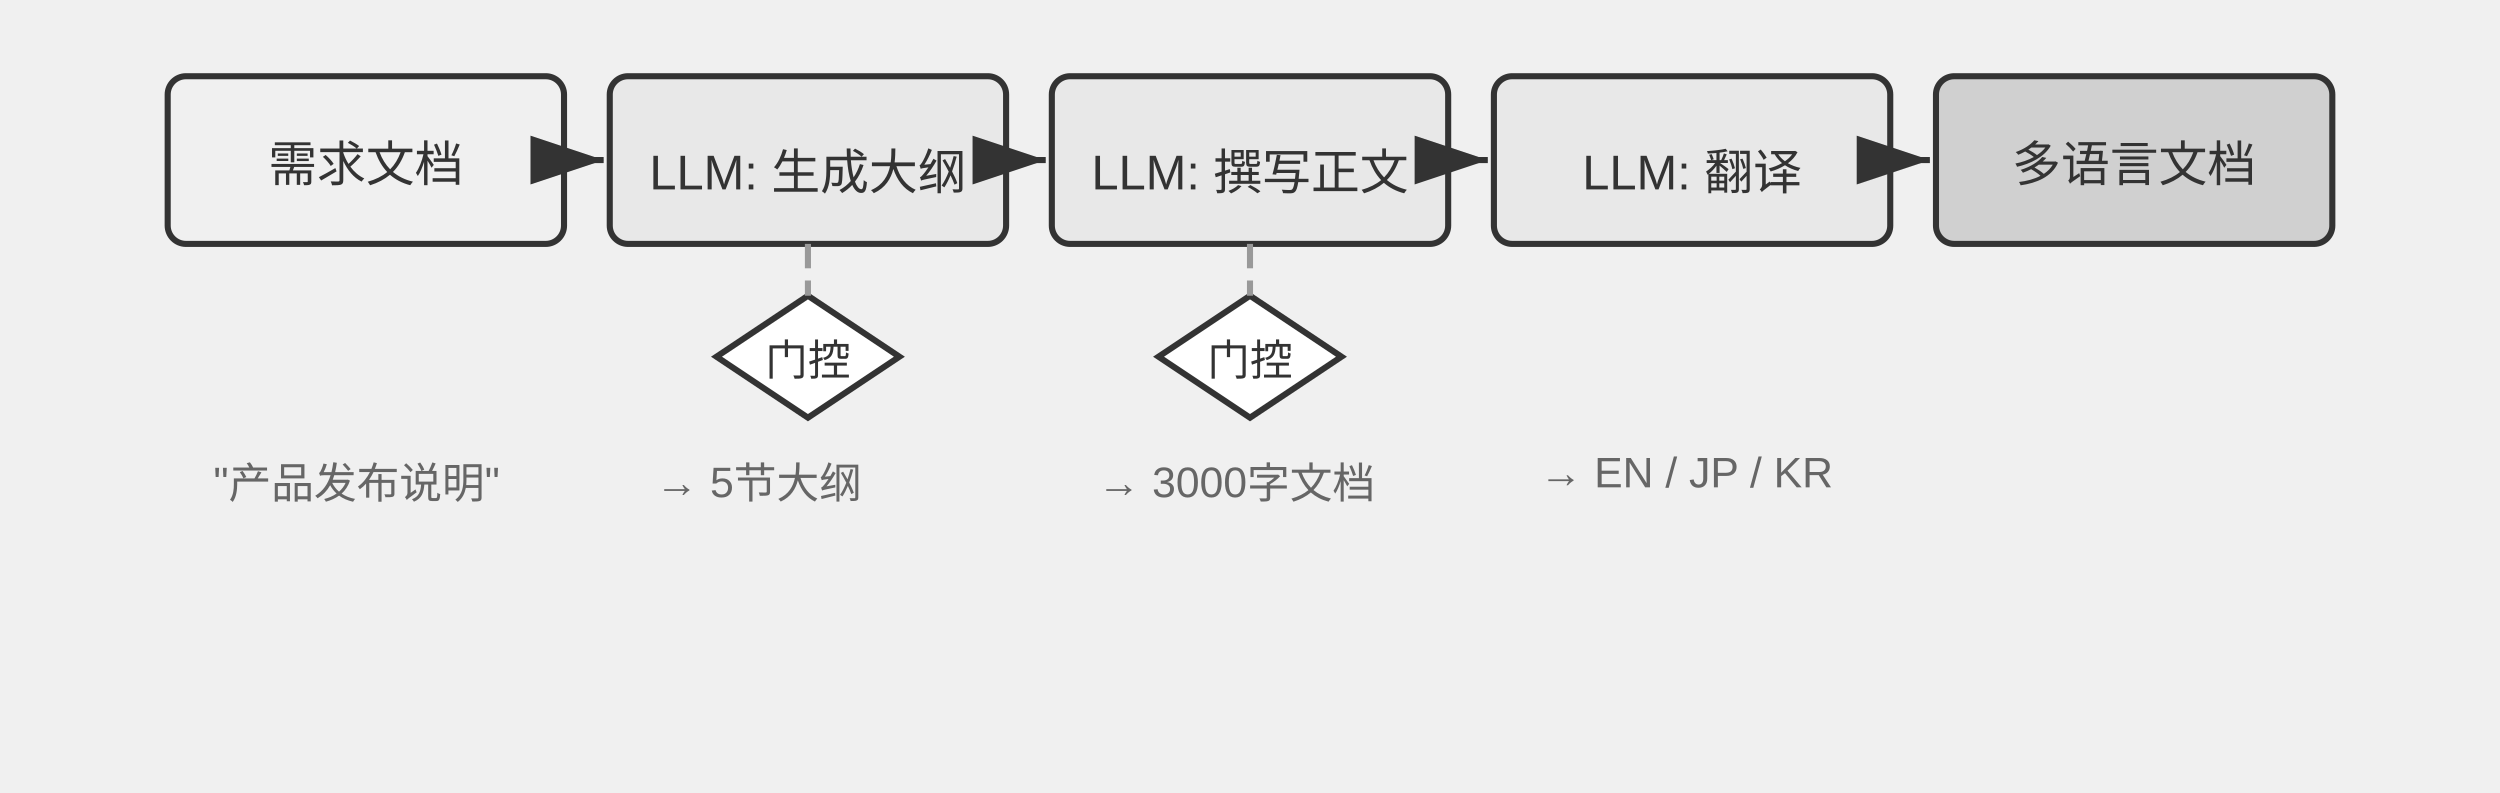
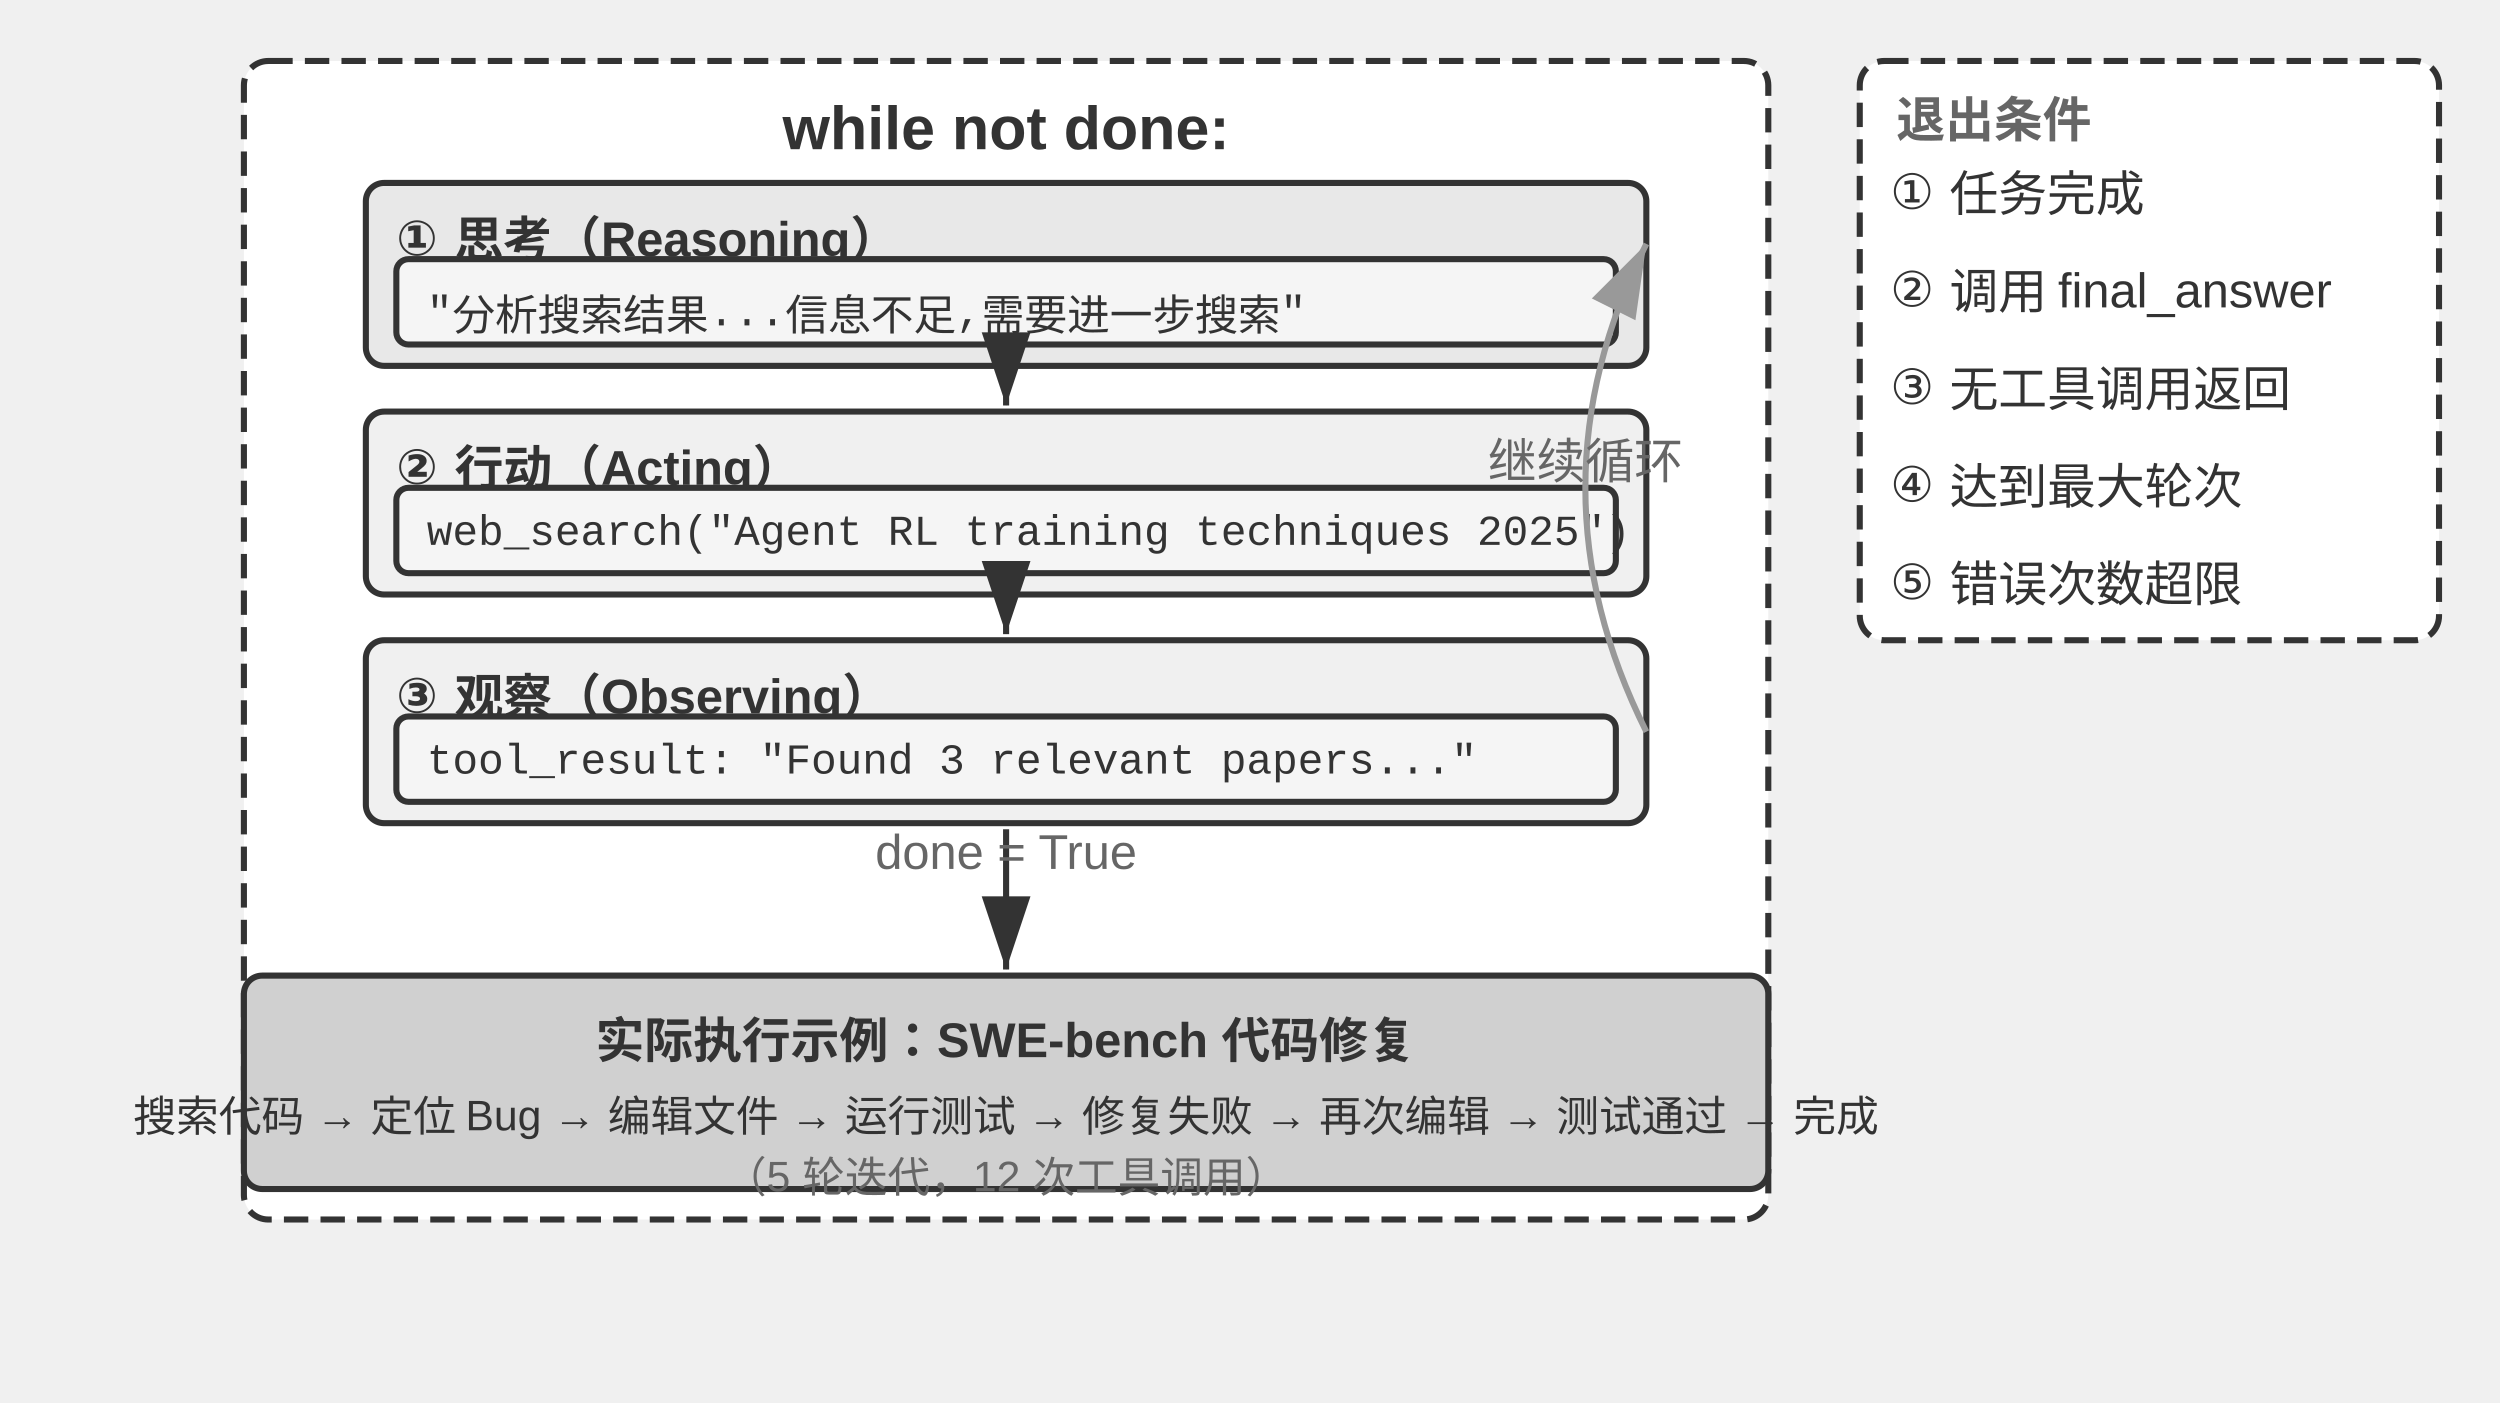
- <svg xmlns="http://www.w3.org/2000/svg" viewBox="0 40 820 260" width="820" height="260" style="background:#ffffff">
+ <svg xmlns="http://www.w3.org/2000/svg" viewBox="0 40 820 460" width="820" height="460" style="background:#ffffff">
  <defs>
    <marker id="ah" markerWidth="12" markerHeight="8" refX="12" refY="4" orient="auto">
      <polygon points="0 0, 12 4, 0 8" fill="#333333" />
    </marker>
    <marker id="ah-light" markerWidth="12" markerHeight="8" refX="12" refY="4" orient="auto">
      <polygon points="0 0, 12 4, 0 8" fill="#999999" />
    </marker>
  </defs>
-   <rect x="55.0" y="65" width="130" height="55" rx="6" fill="#f0f0f0" stroke="#333333" stroke-width="2" />
-   <text x="120.0" y="92.5" font-family="Arial, 'Helvetica Neue', Helvetica, 'PingFang SC', 'Microsoft YaHei', sans-serif" font-size="16" fill="#333333" text-anchor="middle" dominant-baseline="central" font-weight="normal">需求文档</text>
-   <rect x="200.0" y="65" width="130" height="55" rx="6" fill="#e8e8e8" stroke="#333333" stroke-width="2" />
-   <text x="265.0" y="92.5" font-family="Arial, 'Helvetica Neue', Helvetica, 'PingFang SC', 'Microsoft YaHei', sans-serif" font-size="16" fill="#333333" text-anchor="middle" dominant-baseline="central" font-weight="normal">LLM: 生成大纲</text>
-   <line x1="187.0" y1="92.5" x2="198.0" y2="92.5" stroke="#333333" stroke-width="2" marker-end="url(#ah)" />
-   <rect x="345.0" y="65" width="130" height="55" rx="6" fill="#e8e8e8" stroke="#333333" stroke-width="2" />
-   <text x="410.0" y="92.5" font-family="Arial, 'Helvetica Neue', Helvetica, 'PingFang SC', 'Microsoft YaHei', sans-serif" font-size="16" fill="#333333" text-anchor="middle" dominant-baseline="central" font-weight="normal">LLM: 撰写正文</text>
-   <line x1="332.0" y1="92.5" x2="343.0" y2="92.5" stroke="#333333" stroke-width="2" marker-end="url(#ah)" />
-   <rect x="490.0" y="65" width="130" height="55" rx="6" fill="#e8e8e8" stroke="#333333" stroke-width="2" />
-   <text x="555.0" y="92.5" font-family="Arial, 'Helvetica Neue', Helvetica, 'PingFang SC', 'Microsoft YaHei', sans-serif" font-size="16" fill="#333333" text-anchor="middle" dominant-baseline="central" font-weight="normal">LLM: 翻译</text>
-   <line x1="477.0" y1="92.5" x2="488.0" y2="92.5" stroke="#333333" stroke-width="2" marker-end="url(#ah)" />
-   <rect x="635.0" y="65" width="130" height="55" rx="6" fill="#d0d0d0" stroke="#333333" stroke-width="2" />
-   <text x="700.0" y="92.5" font-family="Arial, 'Helvetica Neue', Helvetica, 'PingFang SC', 'Microsoft YaHei', sans-serif" font-size="16" fill="#333333" text-anchor="middle" dominant-baseline="central" font-weight="normal">多语言文档</text>
-   <line x1="622.0" y1="92.5" x2="633.0" y2="92.5" stroke="#333333" stroke-width="2" marker-end="url(#ah)" />
-   <polygon points="265.0,137.0 295.0,157 265.0,177.0 235.0,157" fill="#ffffff" stroke="#333333" stroke-width="2" />
-   <text x="265.0" y="157" font-family="Arial, 'Helvetica Neue', Helvetica, 'PingFang SC', 'Microsoft YaHei', sans-serif" font-size="14" fill="#333333" text-anchor="middle" dominant-baseline="central">门控</text>
-   <line x1="265.0" y1="120" x2="265.0" y2="137" stroke="#999999" stroke-width="2" stroke-dasharray="8,4" />
-   <polygon points="410.0,137.0 440.0,157 410.0,177.0 380.0,157" fill="#ffffff" stroke="#333333" stroke-width="2" />
-   <text x="410.0" y="157" font-family="Arial, 'Helvetica Neue', Helvetica, 'PingFang SC', 'Microsoft YaHei', sans-serif" font-size="14" fill="#333333" text-anchor="middle" dominant-baseline="central">门控</text>
-   <line x1="410.0" y1="120" x2="410.0" y2="137" stroke="#999999" stroke-width="2" stroke-dasharray="8,4" />
-   <text x="70.0" y="195" font-family="Arial, 'Helvetica Neue', Helvetica, 'PingFang SC', 'Microsoft YaHei', sans-serif" font-size="14" fill="#666666" text-anchor="start" dominant-baseline="central" font-weight="normal">"产品发布说明"</text>
-   <text x="215.0" y="195" font-family="Arial, 'Helvetica Neue', Helvetica, 'PingFang SC', 'Microsoft YaHei', sans-serif" font-size="14" fill="#666666" text-anchor="start" dominant-baseline="central" font-weight="normal">→ 5节大纲</text>
-   <text x="360.0" y="195" font-family="Arial, 'Helvetica Neue', Helvetica, 'PingFang SC', 'Microsoft YaHei', sans-serif" font-size="14" fill="#666666" text-anchor="start" dominant-baseline="central" font-weight="normal">→ 3000字文档</text>
-   <text x="505.0" y="195" font-family="Arial, 'Helvetica Neue', Helvetica, 'PingFang SC', 'Microsoft YaHei', sans-serif" font-size="14" fill="#666666" text-anchor="start" dominant-baseline="central" font-weight="normal">→ EN / JP / KR</text>
+   <rect x="80" y="60" width="500" height="380" rx="8" fill="#ffffff" stroke="#333333" stroke-width="2" stroke-dasharray="8,4" />
+   <text x="330" y="82" font-family="Arial, 'Helvetica Neue', Helvetica, 'PingFang SC', 'Microsoft YaHei', sans-serif" font-size="20" fill="#333333" text-anchor="middle" dominant-baseline="central" font-weight="bold">while not done:</text>
+   <rect x="120" y="100" width="420" height="60" rx="6" fill="#e8e8e8" stroke="#333333" stroke-width="2" />
+   <text x="130" y="115" font-family="Arial, 'Helvetica Neue', Helvetica, 'PingFang SC', 'Microsoft YaHei', sans-serif" font-size="16" fill="#333333" text-anchor="start" dominant-baseline="central" font-weight="bold">① 思考（Reasoning）</text>
+   <rect x="130" y="125" width="400" height="28" rx="4" fill="#f5f5f5" stroke="#333333" stroke-width="2" />
+   <text x="140" y="140" font-family="'Courier New', Courier, monospace" font-size="14" fill="#333333" text-anchor="start" dominant-baseline="central">"分析搜索结果...信息不足,需要进一步搜索"</text>
+   <rect x="120" y="175" width="420" height="60" rx="6" fill="#f0f0f0" stroke="#333333" stroke-width="2" />
+   <text x="130" y="190" font-family="Arial, 'Helvetica Neue', Helvetica, 'PingFang SC', 'Microsoft YaHei', sans-serif" font-size="16" fill="#333333" text-anchor="start" dominant-baseline="central" font-weight="bold">② 行动（Acting）</text>
+   <rect x="130" y="200" width="400" height="28" rx="4" fill="#f5f5f5" stroke="#333333" stroke-width="2" />
+   <text x="140" y="215" font-family="'Courier New', Courier, monospace" font-size="14" fill="#333333" text-anchor="start" dominant-baseline="central">web_search("Agent RL training techniques 2025")</text>
+   <line x1="330" y1="162" x2="330" y2="173" stroke="#333333" stroke-width="2" marker-end="url(#ah)" />
+   <rect x="120" y="250" width="420" height="60" rx="6" fill="#f0f0f0" stroke="#333333" stroke-width="2" />
+   <text x="130" y="265" font-family="Arial, 'Helvetica Neue', Helvetica, 'PingFang SC', 'Microsoft YaHei', sans-serif" font-size="16" fill="#333333" text-anchor="start" dominant-baseline="central" font-weight="bold">③ 观察（Observing）</text>
+   <rect x="130" y="275" width="400" height="28" rx="4" fill="#f5f5f5" stroke="#333333" stroke-width="2" />
+   <text x="140" y="290" font-family="'Courier New', Courier, monospace" font-size="14" fill="#333333" text-anchor="start" dominant-baseline="central">tool_result: "Found 3 relevant papers..."</text>
+   <line x1="330" y1="237" x2="330" y2="248" stroke="#333333" stroke-width="2" marker-end="url(#ah)" />
+   <path d="M 540,280 Q 500.0,200.0 540,120" fill="none" stroke="#999999" stroke-width="2" marker-end="url(#ah-light)" />
+   <text x="520.0" y="190.0" font-family="Arial, 'Helvetica Neue', Helvetica, 'PingFang SC', 'Microsoft YaHei', sans-serif" font-size="16" fill="#666666" text-anchor="middle" dominant-baseline="central" font-weight="normal">继续循环</text>
+   <rect x="610" y="60" width="190" height="190" rx="8" fill="#ffffff" stroke="#333333" stroke-width="2" stroke-dasharray="8,4" />
+   <text x="622" y="78" font-family="Arial, 'Helvetica Neue', Helvetica, 'PingFang SC', 'Microsoft YaHei', sans-serif" font-size="16" fill="#666666" text-anchor="start" dominant-baseline="central" font-weight="bold">退出条件</text>
+   <text x="620" y="100" font-family="Arial, 'Helvetica Neue', Helvetica, 'PingFang SC', 'Microsoft YaHei', sans-serif" font-size="16" fill="#333333" text-anchor="start" dominant-baseline="central" font-weight="normal">① 任务完成</text>
+   <text x="620" y="132" font-family="Arial, 'Helvetica Neue', Helvetica, 'PingFang SC', 'Microsoft YaHei', sans-serif" font-size="16" fill="#333333" text-anchor="start" dominant-baseline="central" font-weight="normal">② 调用 final_answer</text>
+   <text x="620" y="164" font-family="Arial, 'Helvetica Neue', Helvetica, 'PingFang SC', 'Microsoft YaHei', sans-serif" font-size="16" fill="#333333" text-anchor="start" dominant-baseline="central" font-weight="normal">③ 无工具调用返回</text>
+   <text x="620" y="196" font-family="Arial, 'Helvetica Neue', Helvetica, 'PingFang SC', 'Microsoft YaHei', sans-serif" font-size="16" fill="#333333" text-anchor="start" dominant-baseline="central" font-weight="normal">④ 达到最大轮次</text>
+   <text x="620" y="228" font-family="Arial, 'Helvetica Neue', Helvetica, 'PingFang SC', 'Microsoft YaHei', sans-serif" font-size="16" fill="#333333" text-anchor="start" dominant-baseline="central" font-weight="normal">⑤ 错误次数超限</text>
+   <rect x="80" y="360" width="500" height="70" rx="6" fill="#d0d0d0" stroke="#333333" stroke-width="2" />
+   <text x="330" y="380" font-family="Arial, 'Helvetica Neue', Helvetica, 'PingFang SC', 'Microsoft YaHei', sans-serif" font-size="16" fill="#333333" text-anchor="middle" dominant-baseline="central" font-weight="bold">实际执行示例：SWE-bench 代码修复</text>
+   <text x="330" y="405" font-family="Arial, 'Helvetica Neue', Helvetica, 'PingFang SC', 'Microsoft YaHei', sans-serif" font-size="14" fill="#333333" text-anchor="middle" dominant-baseline="central" font-weight="normal">搜索代码 → 定位 Bug → 编辑文件 → 运行测试 → 修复失败 → 再次编辑 → 测试通过 → 完成</text>
+   <text x="330" y="425" font-family="Arial, 'Helvetica Neue', Helvetica, 'PingFang SC', 'Microsoft YaHei', sans-serif" font-size="14" fill="#666666" text-anchor="middle" dominant-baseline="central" font-weight="normal">（5 轮迭代，12 次工具调用）</text>
+   <line x1="330" y1="312" x2="330" y2="358" stroke="#333333" stroke-width="2" marker-end="url(#ah)" />
+   <text x="330.0" y="325.0" font-family="Arial, 'Helvetica Neue', Helvetica, 'PingFang SC', 'Microsoft YaHei', sans-serif" font-size="16" fill="#666666" text-anchor="middle">done = True</text>
</svg>
